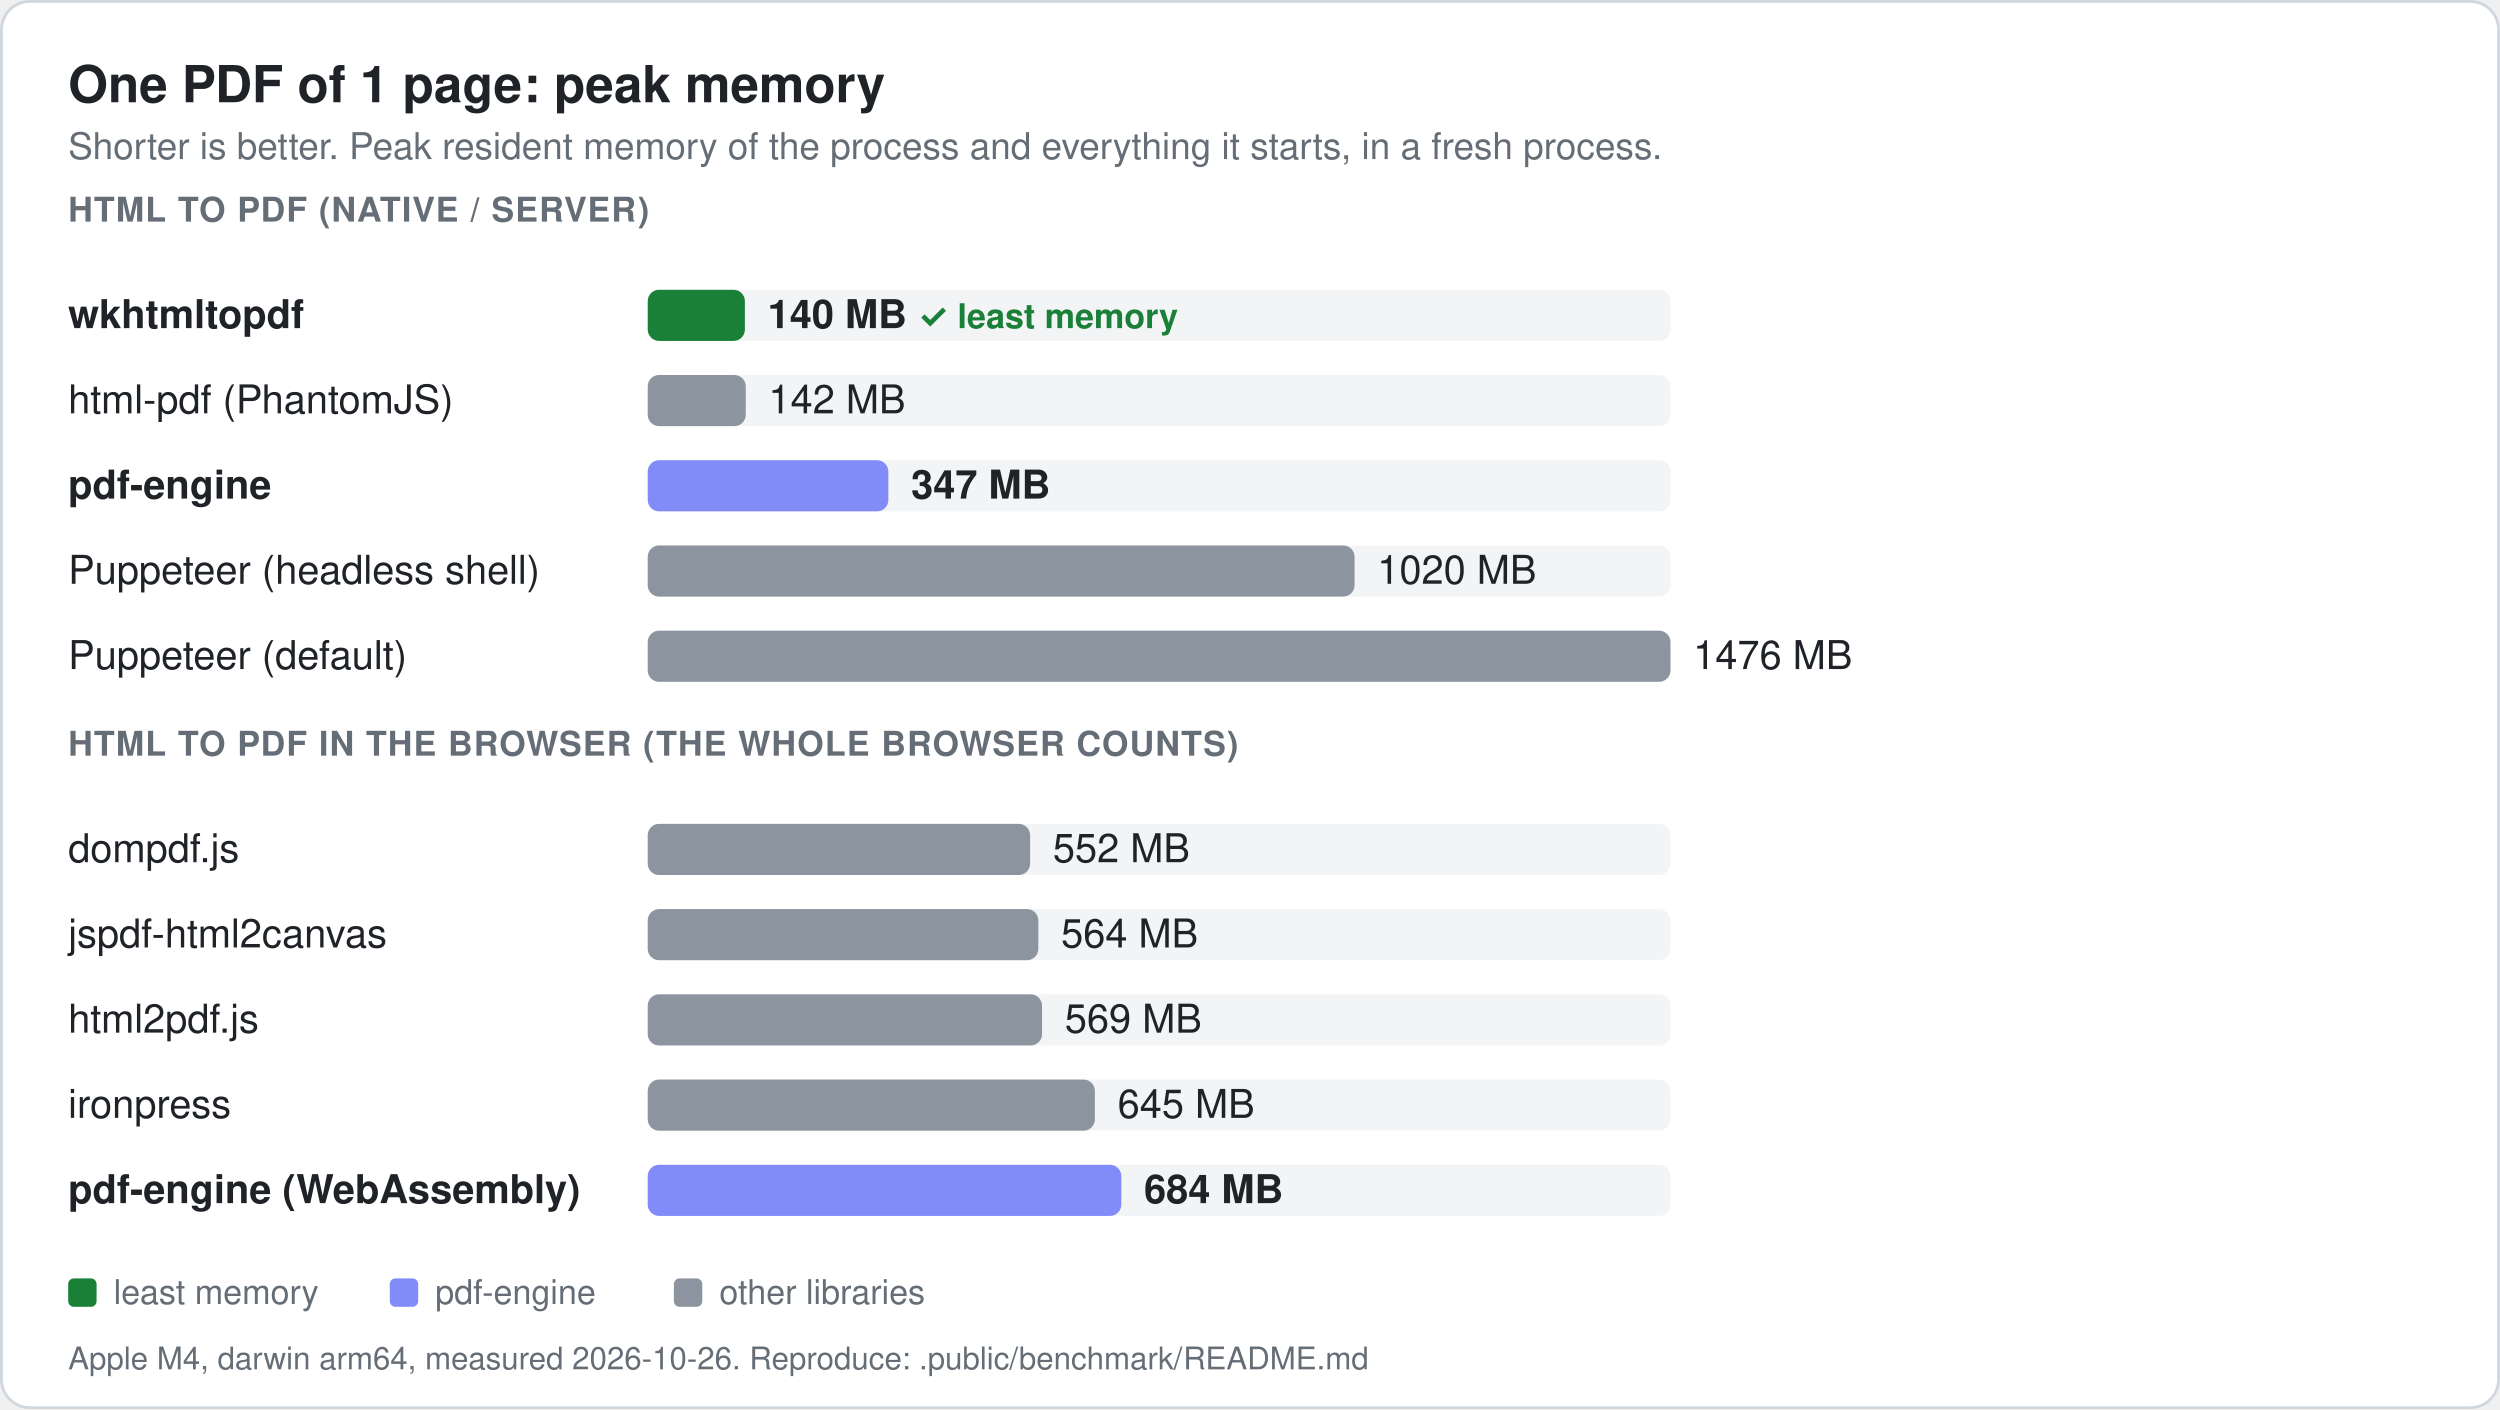
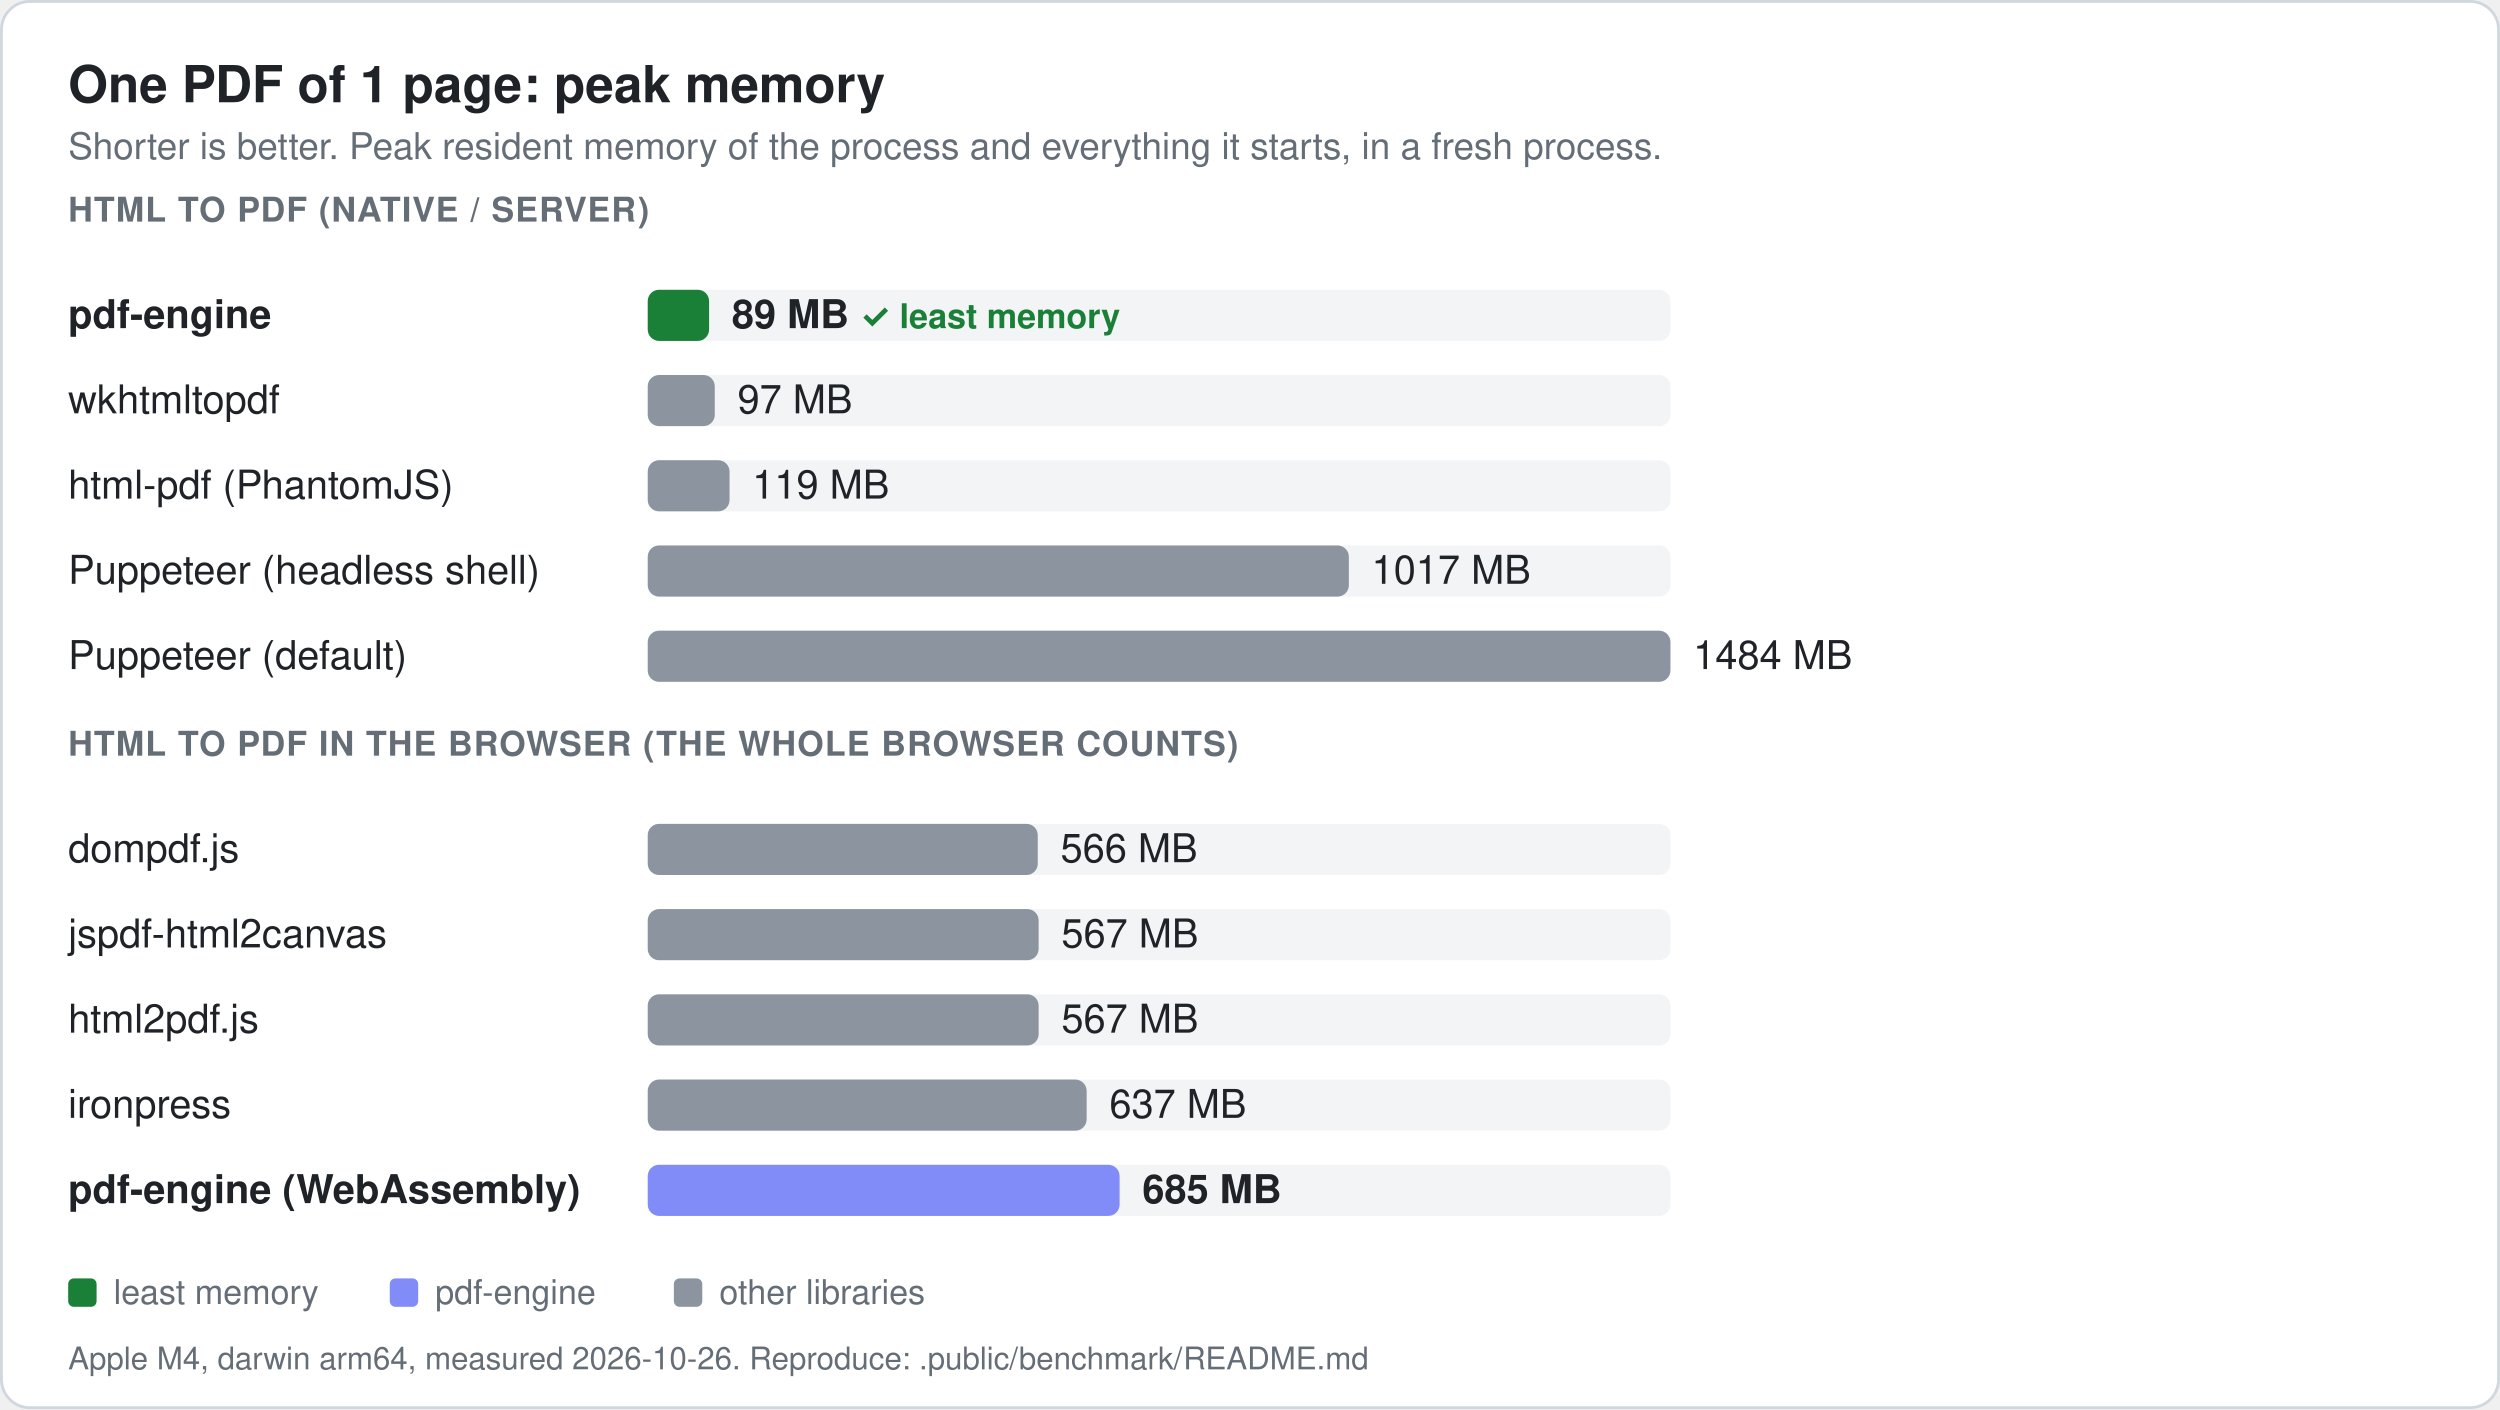
<svg xmlns="http://www.w3.org/2000/svg" width="880" height="496" viewBox="0 0 880 496" role="img" aria-labelledby="t d" font-family="-apple-system, BlinkMacSystemFont, 'Segoe UI', Helvetica, Arial, sans-serif">
  <rect x="0.5" y="0.5" width="879" height="495" rx="10" fill="#ffffff" stroke="#d0d7de" />
  <text x="24" y="36" font-size="18" font-weight="700" fill="#1f2328">One PDF of 1 page: peak memory</text>
  <text x="24" y="56" font-size="13" fill="#656d76">Shorter is better. Peak resident memory of the process and everything it starts, in a fresh process.</text>
  <text x="24" y="78" font-size="12" font-weight="600" fill="#656d76" letter-spacing="0.4">HTML TO PDF (NATIVE / SERVER)</text>
-   <text x="24" y="115.5" font-size="14" fill="#1f2328" font-weight="700">wkhtmltopdf</text>
+   <text x="24" y="115.5" font-size="14" fill="#1f2328" font-weight="700">pdf-engine</text>
  <rect x="228" y="102" width="360" height="18" rx="4" fill="#f3f4f6" />
-   <rect x="228" y="102" width="34.2" height="18" rx="4" fill="#1a7f37" />
-   <text x="270.2" y="115.5" font-size="14" fill="#1f2328" font-weight="700">140 MB <tspan fill="#1a7f37" font-weight="700" font-size="12">✓ least memory</tspan>
+   <rect x="228" y="102" width="21.6" height="18" rx="4" fill="#1a7f37" />
+   <text x="257.6" y="115.5" font-size="14" fill="#1f2328" font-weight="700">89 MB <tspan fill="#1a7f37" font-weight="700" font-size="12">✓ least memory</tspan>
  </text>
-   <text x="24" y="145.5" font-size="14" fill="#1f2328" font-weight="400">html-pdf (PhantomJS)</text>
+   <text x="24" y="145.5" font-size="14" fill="#1f2328" font-weight="400">wkhtmltopdf</text>
  <rect x="228" y="132" width="360" height="18" rx="4" fill="#f3f4f6" />
-   <rect x="228" y="132" width="34.5" height="18" rx="4" fill="#8c959f" />
-   <text x="270.5" y="145.5" font-size="14" fill="#1f2328" font-weight="500">142 MB</text>
-   <text x="24" y="175.5" font-size="14" fill="#1f2328" font-weight="700">pdf-engine</text>
+   <rect x="228" y="132" width="23.6" height="18" rx="4" fill="#8c959f" />
+   <text x="259.6" y="145.5" font-size="14" fill="#1f2328" font-weight="500">97 MB</text>
+   <text x="24" y="175.5" font-size="14" fill="#1f2328" font-weight="400">html-pdf (PhantomJS)</text>
  <rect x="228" y="162" width="360" height="18" rx="4" fill="#f3f4f6" />
-   <rect x="228" y="162" width="84.7" height="18" rx="4" fill="#818cf8" />
-   <text x="320.7" y="175.5" font-size="14" fill="#1f2328" font-weight="700">347 MB</text>
+   <rect x="228" y="162" width="28.8" height="18" rx="4" fill="#8c959f" />
+   <text x="264.8" y="175.5" font-size="14" fill="#1f2328" font-weight="500">119 MB</text>
  <text x="24" y="205.5" font-size="14" fill="#1f2328" font-weight="400">Puppeteer (headless shell)</text>
  <rect x="228" y="192" width="360" height="18" rx="4" fill="#f3f4f6" />
-   <rect x="228" y="192" width="248.8" height="18" rx="4" fill="#8c959f" />
-   <text x="484.8" y="205.5" font-size="14" fill="#1f2328" font-weight="500">1020 MB</text>
+   <rect x="228" y="192" width="246.8" height="18" rx="4" fill="#8c959f" />
+   <text x="482.8" y="205.5" font-size="14" fill="#1f2328" font-weight="500">1017 MB</text>
  <text x="24" y="235.5" font-size="14" fill="#1f2328" font-weight="400">Puppeteer (default)</text>
  <rect x="228" y="222" width="360" height="18" rx="4" fill="#f3f4f6" />
  <rect x="228" y="222" width="360.0" height="18" rx="4" fill="#8c959f" />
-   <text x="596.0" y="235.5" font-size="14" fill="#1f2328" font-weight="500">1476 MB</text>
+   <text x="596.0" y="235.5" font-size="14" fill="#1f2328" font-weight="500">1484 MB</text>
  <text x="24" y="266" font-size="12" font-weight="600" fill="#656d76" letter-spacing="0.4">HTML TO PDF IN THE BROWSER (THE WHOLE BROWSER COUNTS)</text>
  <text x="24" y="303.5" font-size="14" fill="#1f2328" font-weight="400">dompdf.js</text>
  <rect x="228" y="290" width="360" height="18" rx="4" fill="#f3f4f6" />
-   <rect x="228" y="290" width="134.6" height="18" rx="4" fill="#8c959f" />
-   <text x="370.6" y="303.5" font-size="14" fill="#1f2328" font-weight="500">552 MB</text>
+   <rect x="228" y="290" width="137.3" height="18" rx="4" fill="#8c959f" />
+   <text x="373.3" y="303.5" font-size="14" fill="#1f2328" font-weight="500">566 MB</text>
  <text x="24" y="333.5" font-size="14" fill="#1f2328" font-weight="400">jspdf-html2canvas</text>
  <rect x="228" y="320" width="360" height="18" rx="4" fill="#f3f4f6" />
-   <rect x="228" y="320" width="137.5" height="18" rx="4" fill="#8c959f" />
-   <text x="373.5" y="333.5" font-size="14" fill="#1f2328" font-weight="500">564 MB</text>
+   <rect x="228" y="320" width="137.6" height="18" rx="4" fill="#8c959f" />
+   <text x="373.6" y="333.5" font-size="14" fill="#1f2328" font-weight="500">567 MB</text>
  <text x="24" y="363.5" font-size="14" fill="#1f2328" font-weight="400">html2pdf.js</text>
  <rect x="228" y="350" width="360" height="18" rx="4" fill="#f3f4f6" />
-   <rect x="228" y="350" width="138.8" height="18" rx="4" fill="#8c959f" />
-   <text x="374.8" y="363.5" font-size="14" fill="#1f2328" font-weight="500">569 MB</text>
+   <rect x="228" y="350" width="137.6" height="18" rx="4" fill="#8c959f" />
+   <text x="373.6" y="363.5" font-size="14" fill="#1f2328" font-weight="500">567 MB</text>
  <text x="24" y="393.5" font-size="14" fill="#1f2328" font-weight="400">ironpress</text>
  <rect x="228" y="380" width="360" height="18" rx="4" fill="#f3f4f6" />
-   <rect x="228" y="380" width="157.4" height="18" rx="4" fill="#8c959f" />
-   <text x="393.4" y="393.5" font-size="14" fill="#1f2328" font-weight="500">645 MB</text>
+   <rect x="228" y="380" width="154.5" height="18" rx="4" fill="#8c959f" />
+   <text x="390.5" y="393.5" font-size="14" fill="#1f2328" font-weight="500">637 MB</text>
  <text x="24" y="423.5" font-size="14" fill="#1f2328" font-weight="700">pdf-engine (WebAssembly)</text>
  <rect x="228" y="410" width="360" height="18" rx="4" fill="#f3f4f6" />
-   <rect x="228" y="410" width="166.7" height="18" rx="4" fill="#818cf8" />
-   <text x="402.7" y="423.5" font-size="14" fill="#1f2328" font-weight="700">684 MB</text>
+   <rect x="228" y="410" width="166.1" height="18" rx="4" fill="#818cf8" />
+   <text x="402.1" y="423.5" font-size="14" fill="#1f2328" font-weight="700">685 MB</text>
  <rect x="24" y="450" width="10" height="10" rx="2" fill="#1a7f37" />
  <text x="40" y="459" font-size="12" fill="#656d76">least memory</text>
  <rect x="137.2" y="450" width="10" height="10" rx="2" fill="#818cf8" />
  <text x="153.2" y="459" font-size="12" fill="#656d76">pdf-engine</text>
  <rect x="237.2" y="450" width="10" height="10" rx="2" fill="#8c959f" />
  <text x="253.2" y="459" font-size="12" fill="#656d76">other libraries</text>
  <text x="24" y="482" font-size="11" fill="#656d76">Apple M4, darwin arm64, measured 2026-10-26. Reproduce: .public/benchmark/README.md</text>
</svg>
